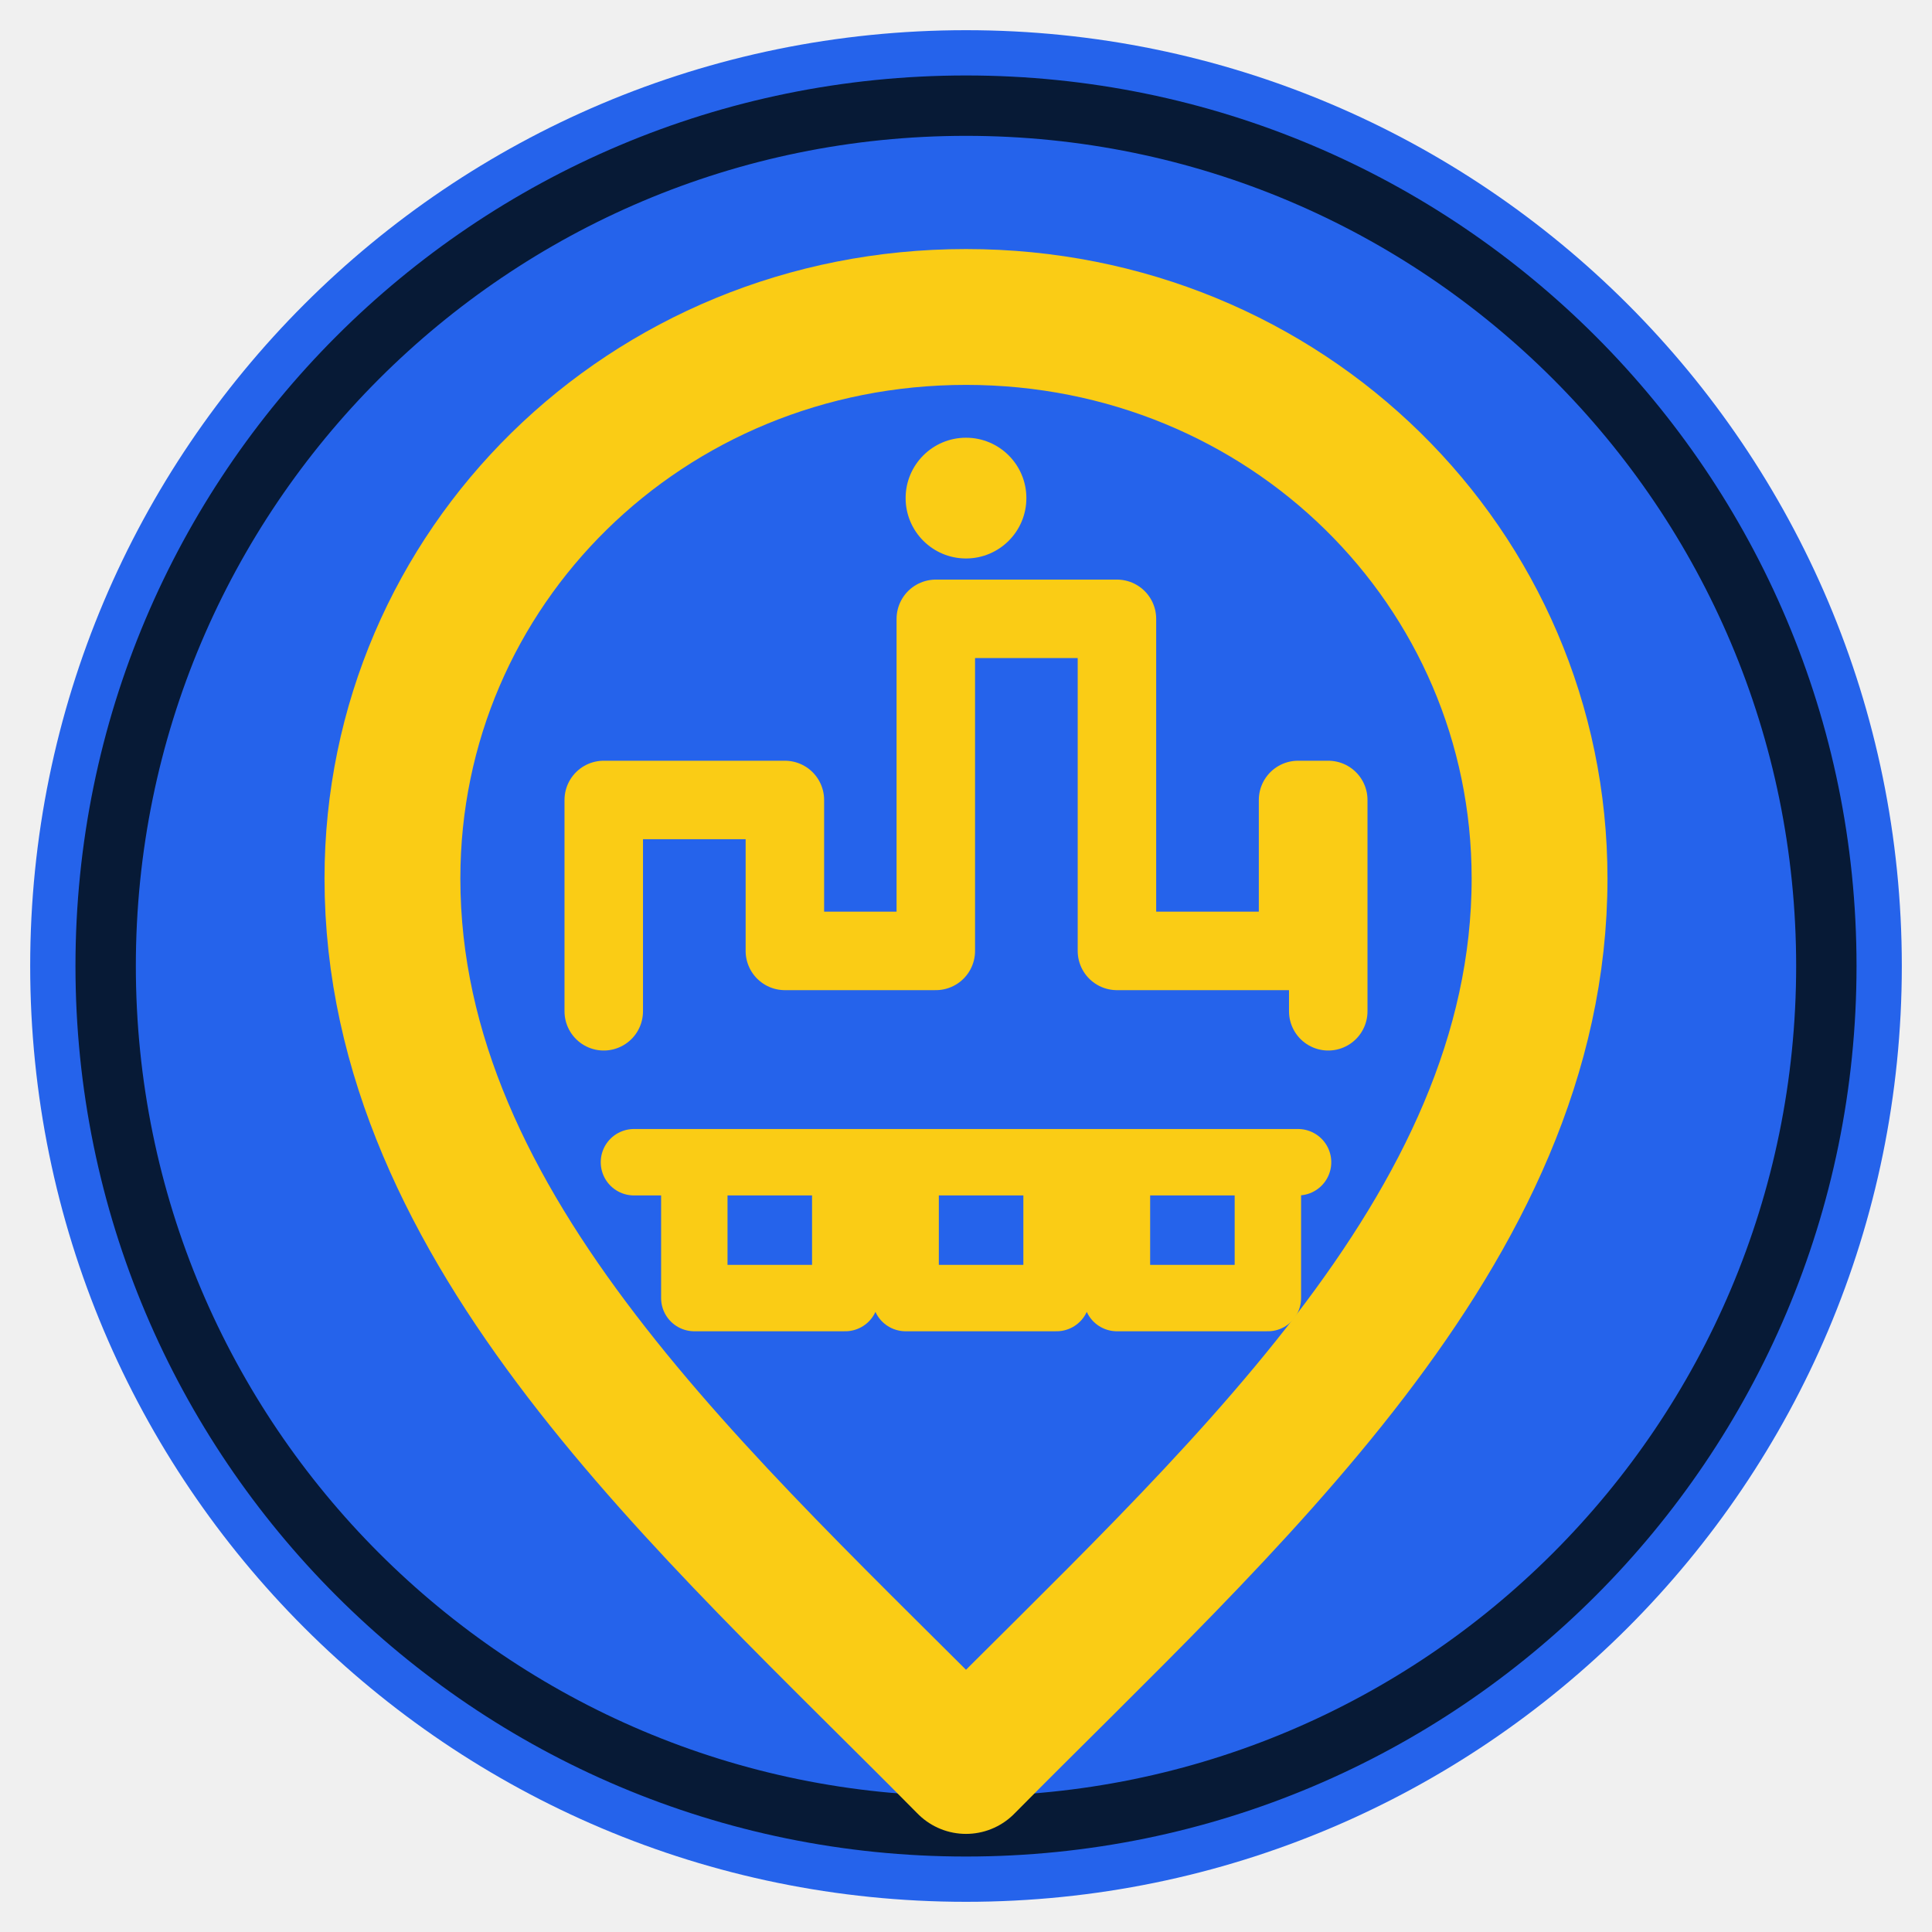
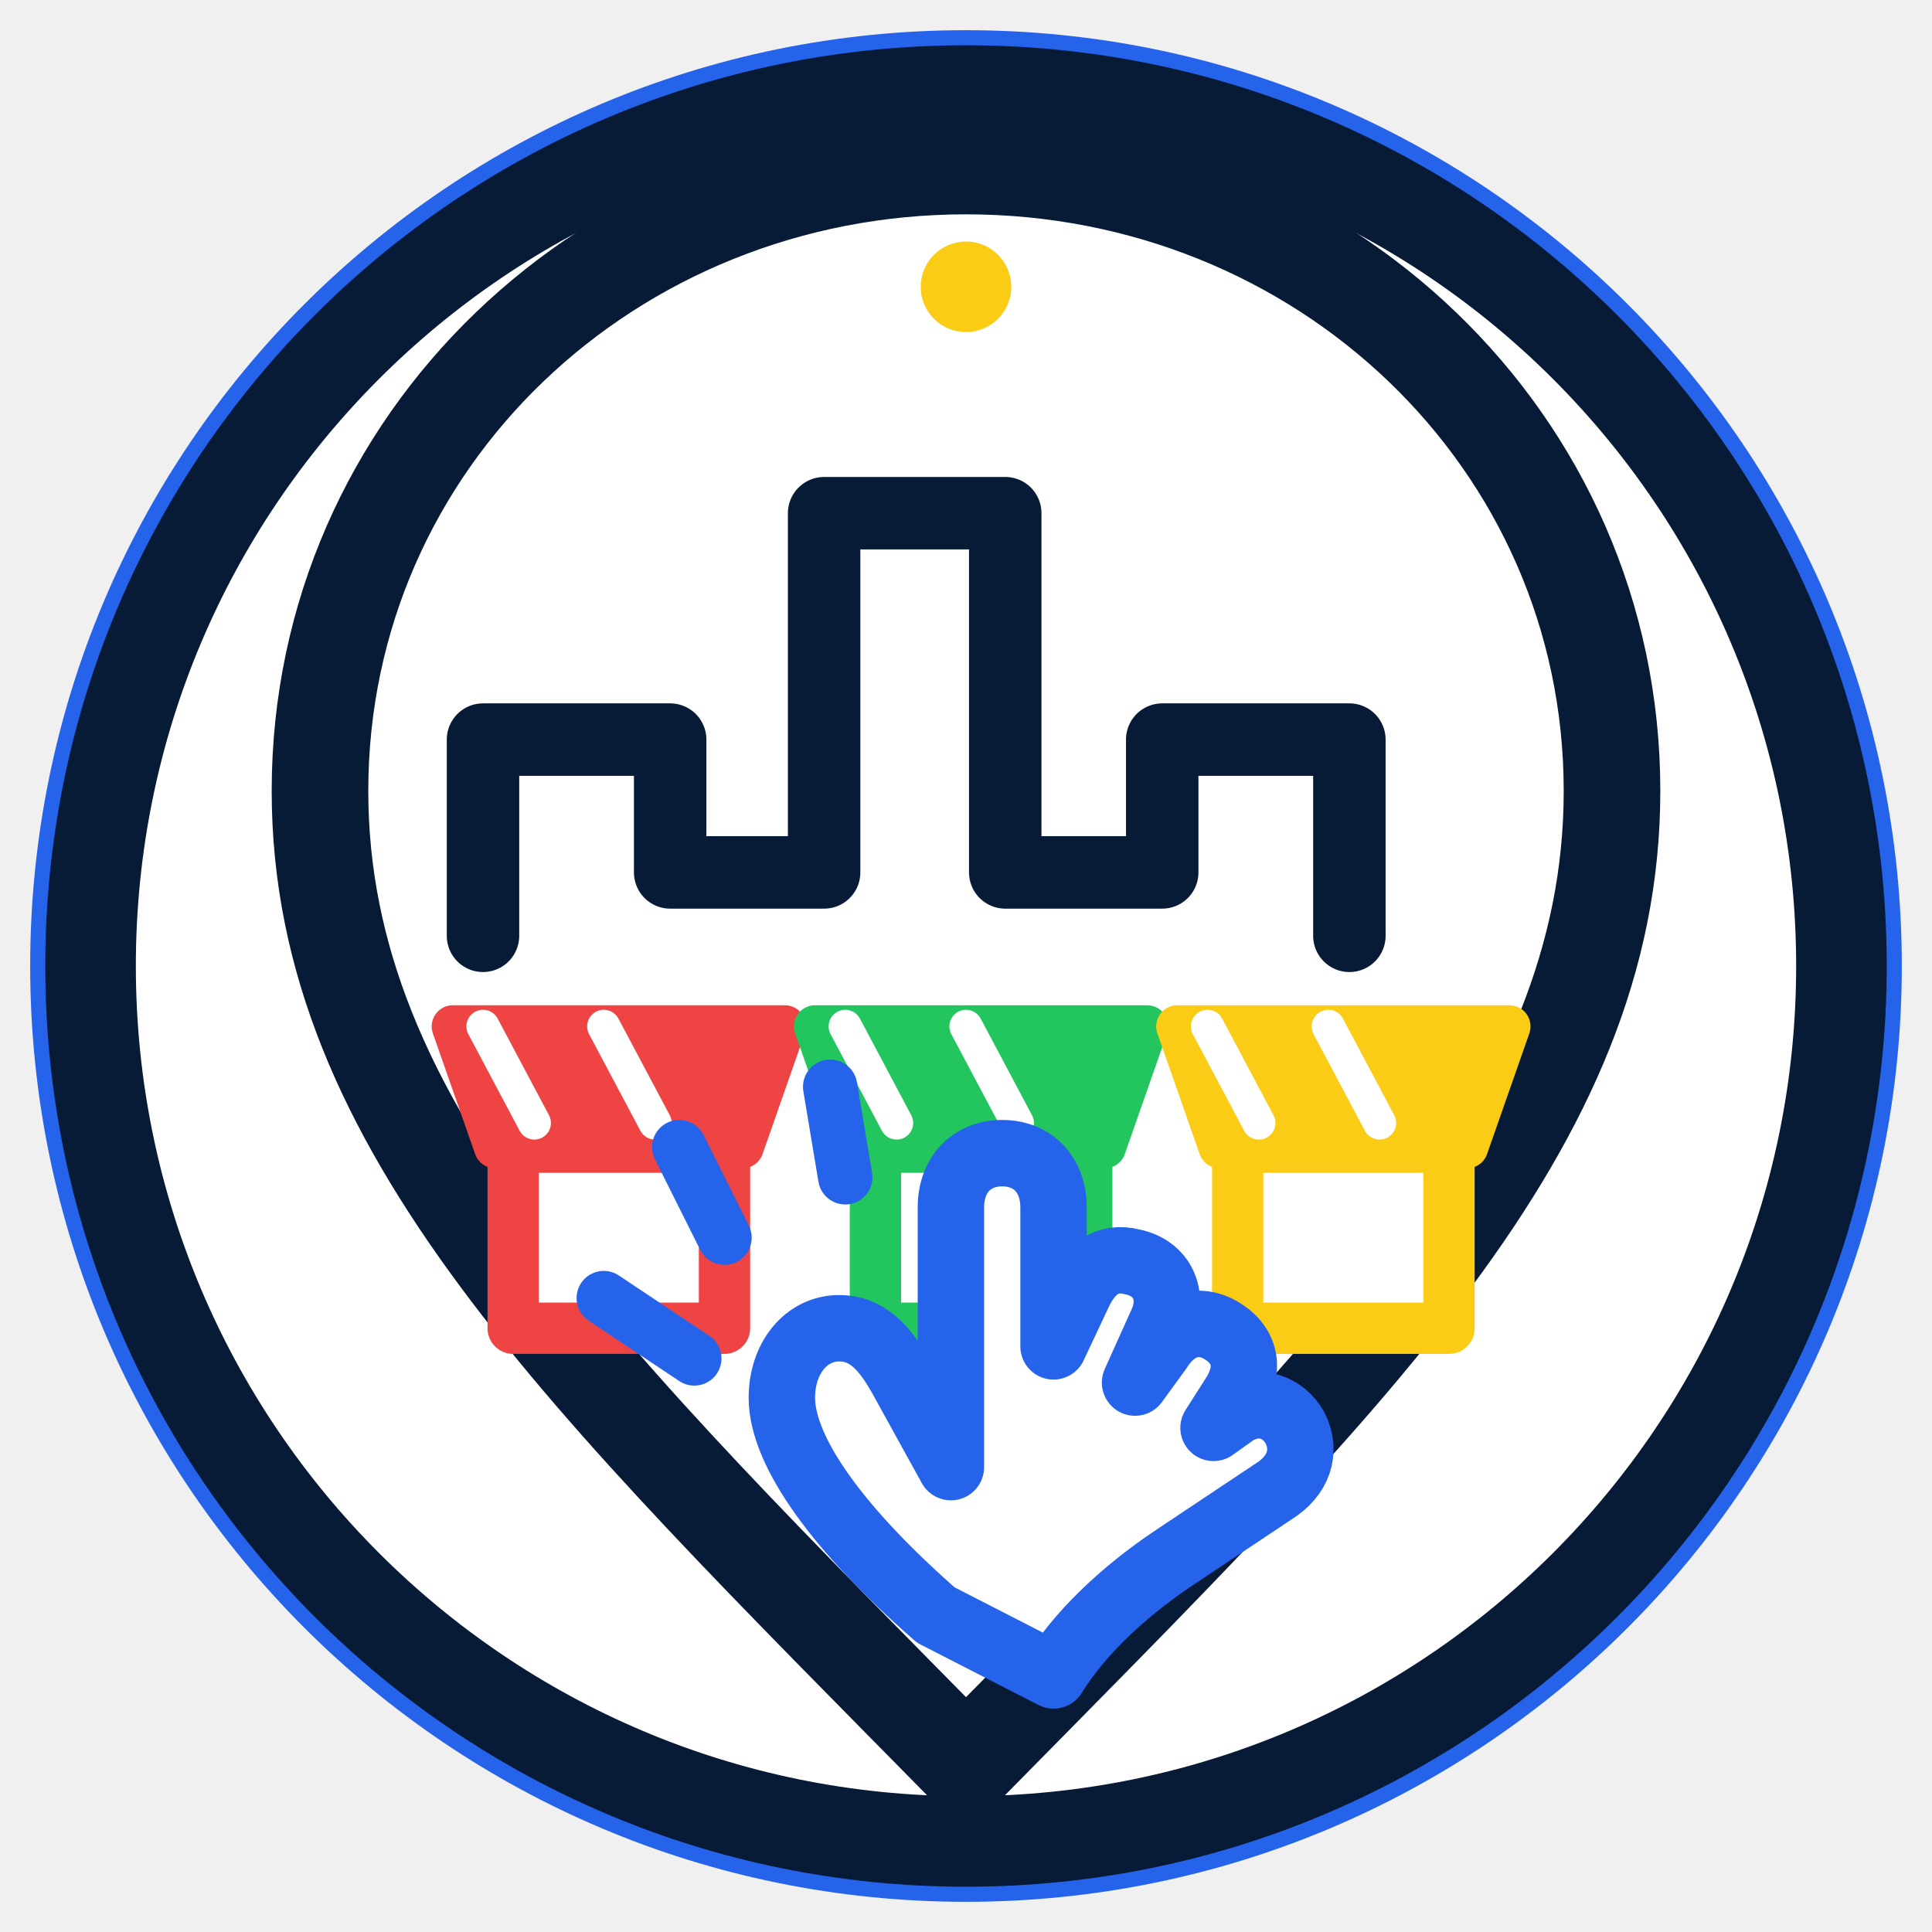
<svg xmlns="http://www.w3.org/2000/svg" viewBox="0 0 64 64" role="img" aria-label="InCittà">
  <circle cx="32" cy="32" r="31" fill="#2563eb" />
-   <circle cx="32" cy="32" r="28.5" fill="none" stroke="#071a36" stroke-width="2" />
-   <path d="M32 10.5C21.4 10.5 13 18.8 13 29.1c0 11.7 10.4 20.7 19 29.4 8.6-8.7 19-17.7 19-29.4C51 18.8 42.6 10.5 32 10.5Z" fill="none" stroke="#facc15" stroke-width="4.5" stroke-linejoin="round" />
-   <path d="M20 33.5v-7h6v5h5v-11h6v11h6v-5h1v7" fill="none" stroke="#facc15" stroke-width="2.6" stroke-linecap="round" stroke-linejoin="round" />
-   <path d="M21 38.5h22M23 38.5v4.5h5v-4.5M30 38.5v4.5h5v-4.5M37 38.5v4.5h5v-4.5" fill="none" stroke="#facc15" stroke-width="2.2" stroke-linecap="round" stroke-linejoin="round" />
-   <circle cx="32" cy="16.5" r="2" fill="#facc15" />
+   <circle cx="32" cy="32" r="29" fill="#fff" stroke="#071a36" stroke-width="3" />
+   <path d="M32 5.5c-11.8 0-21.4 9.1-21.4 20.7 0 11.1 8.7 19.4 21.4 32.3 12.7-12.9 21.4-21.2 21.4-32.3C53.4 14.6 43.8 5.5 32 5.5Z" fill="#fff" stroke="#071a36" stroke-width="3.2" stroke-linejoin="round" />
+   <path d="M16 31v-6.5h6.2v4.4h5.1V17h6v11.9h5.2v-4.4h6.2V31" fill="none" stroke="#071a36" stroke-width="2.4" stroke-linecap="round" stroke-linejoin="round" />
+   <g stroke-linecap="round" stroke-linejoin="round">
+     <path d="M15 34h11l-1.4 4H16.4z" fill="#ef4444" stroke="#ef4444" stroke-width="1.4" />
+     <path d="M27 34h11l-1.4 4H28.4z" fill="#22c55e" stroke="#22c55e" stroke-width="1.4" />
+     <path d="M39 34h11l-1.4 4H40.4z" fill="#facc15" stroke="#facc15" stroke-width="1.4" />
+     <rect x="17" y="38" width="7" height="6" fill="#fff" stroke="#ef4444" stroke-width="1.7" />
+     <rect x="29" y="38" width="7" height="6" fill="#fff" stroke="#22c55e" stroke-width="1.7" />
+     <rect x="41" y="38" width="7" height="6" fill="#fff" stroke="#facc15" stroke-width="1.7" />
+     <path d="M16 34l1.7 3.2M20 34l1.7 3.2M28 34l1.7 3.2M32 34l1.7 3.2M40 34l1.7 3.2M44 34l1.7 3.2" fill="none" stroke="#fff" stroke-width="1.1" />
+   </g>
+   <path d="M31 53.5c-3.2-2.8-5.1-5.4-5.1-7.2 0-1.3.8-2.3 1.9-2.3.9 0 1.5.6 2.1 1.7l1.6 2.9V40c0-1.1.7-1.8 1.7-1.8s1.7.7 1.7 1.8v4.6l.8-1.7c.4-.9 1-1.3 1.8-1.1 1 .2 1.4 1.1 1 2l-.9 2 .8-1.1c.5-.8 1.3-1.1 2.1-.6.8.5.9 1.3.4 2.1l-.7 1.1.7-.5c.8-.5 1.6-.2 2 .5.4.8.1 1.6-.7 2.1l-3.3 2.2c-1.8 1.2-3.2 2.6-4 3.9Z" fill="#fff" stroke="#2563eb" stroke-width="2.2" stroke-linejoin="round" stroke-linecap="round" />
+   <path d="M23 45l-3-2M24 41l-1.5-3M28 39l-.5-3" fill="none" stroke="#2563eb" stroke-width="1.8" stroke-linecap="round" />
+   <circle cx="32" cy="9.5" r="1.5" fill="#facc15" />
</svg>
